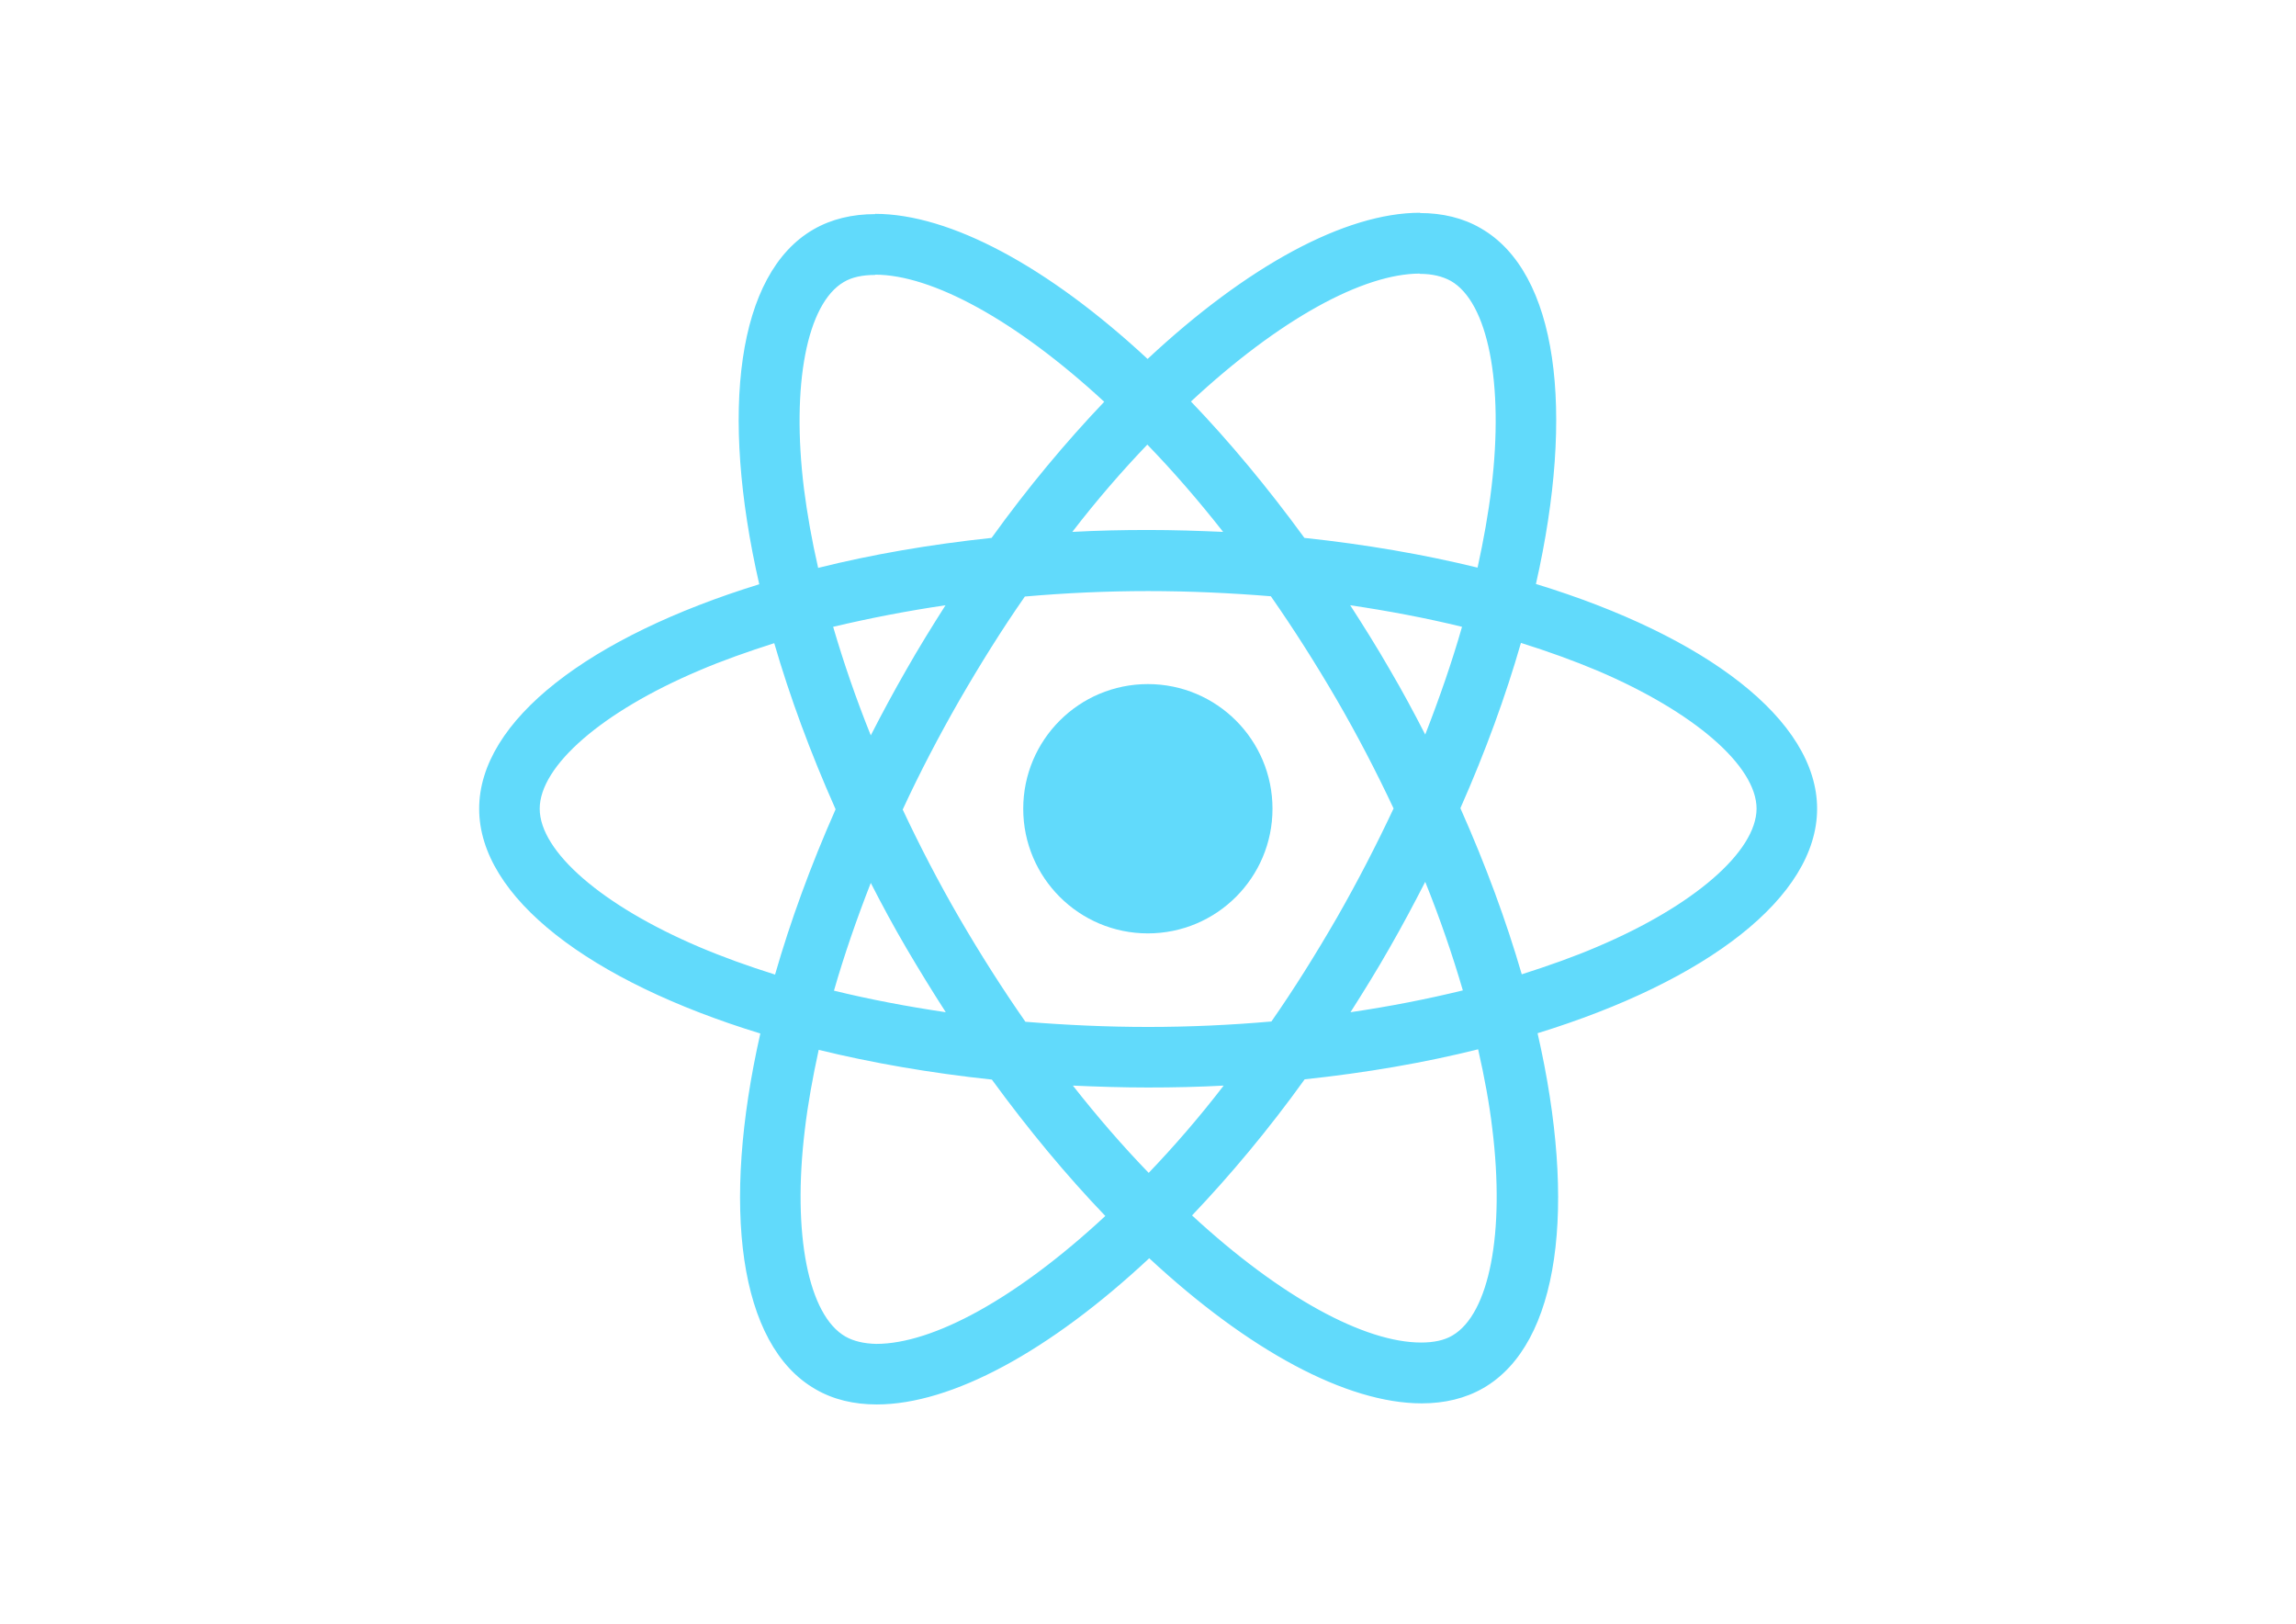
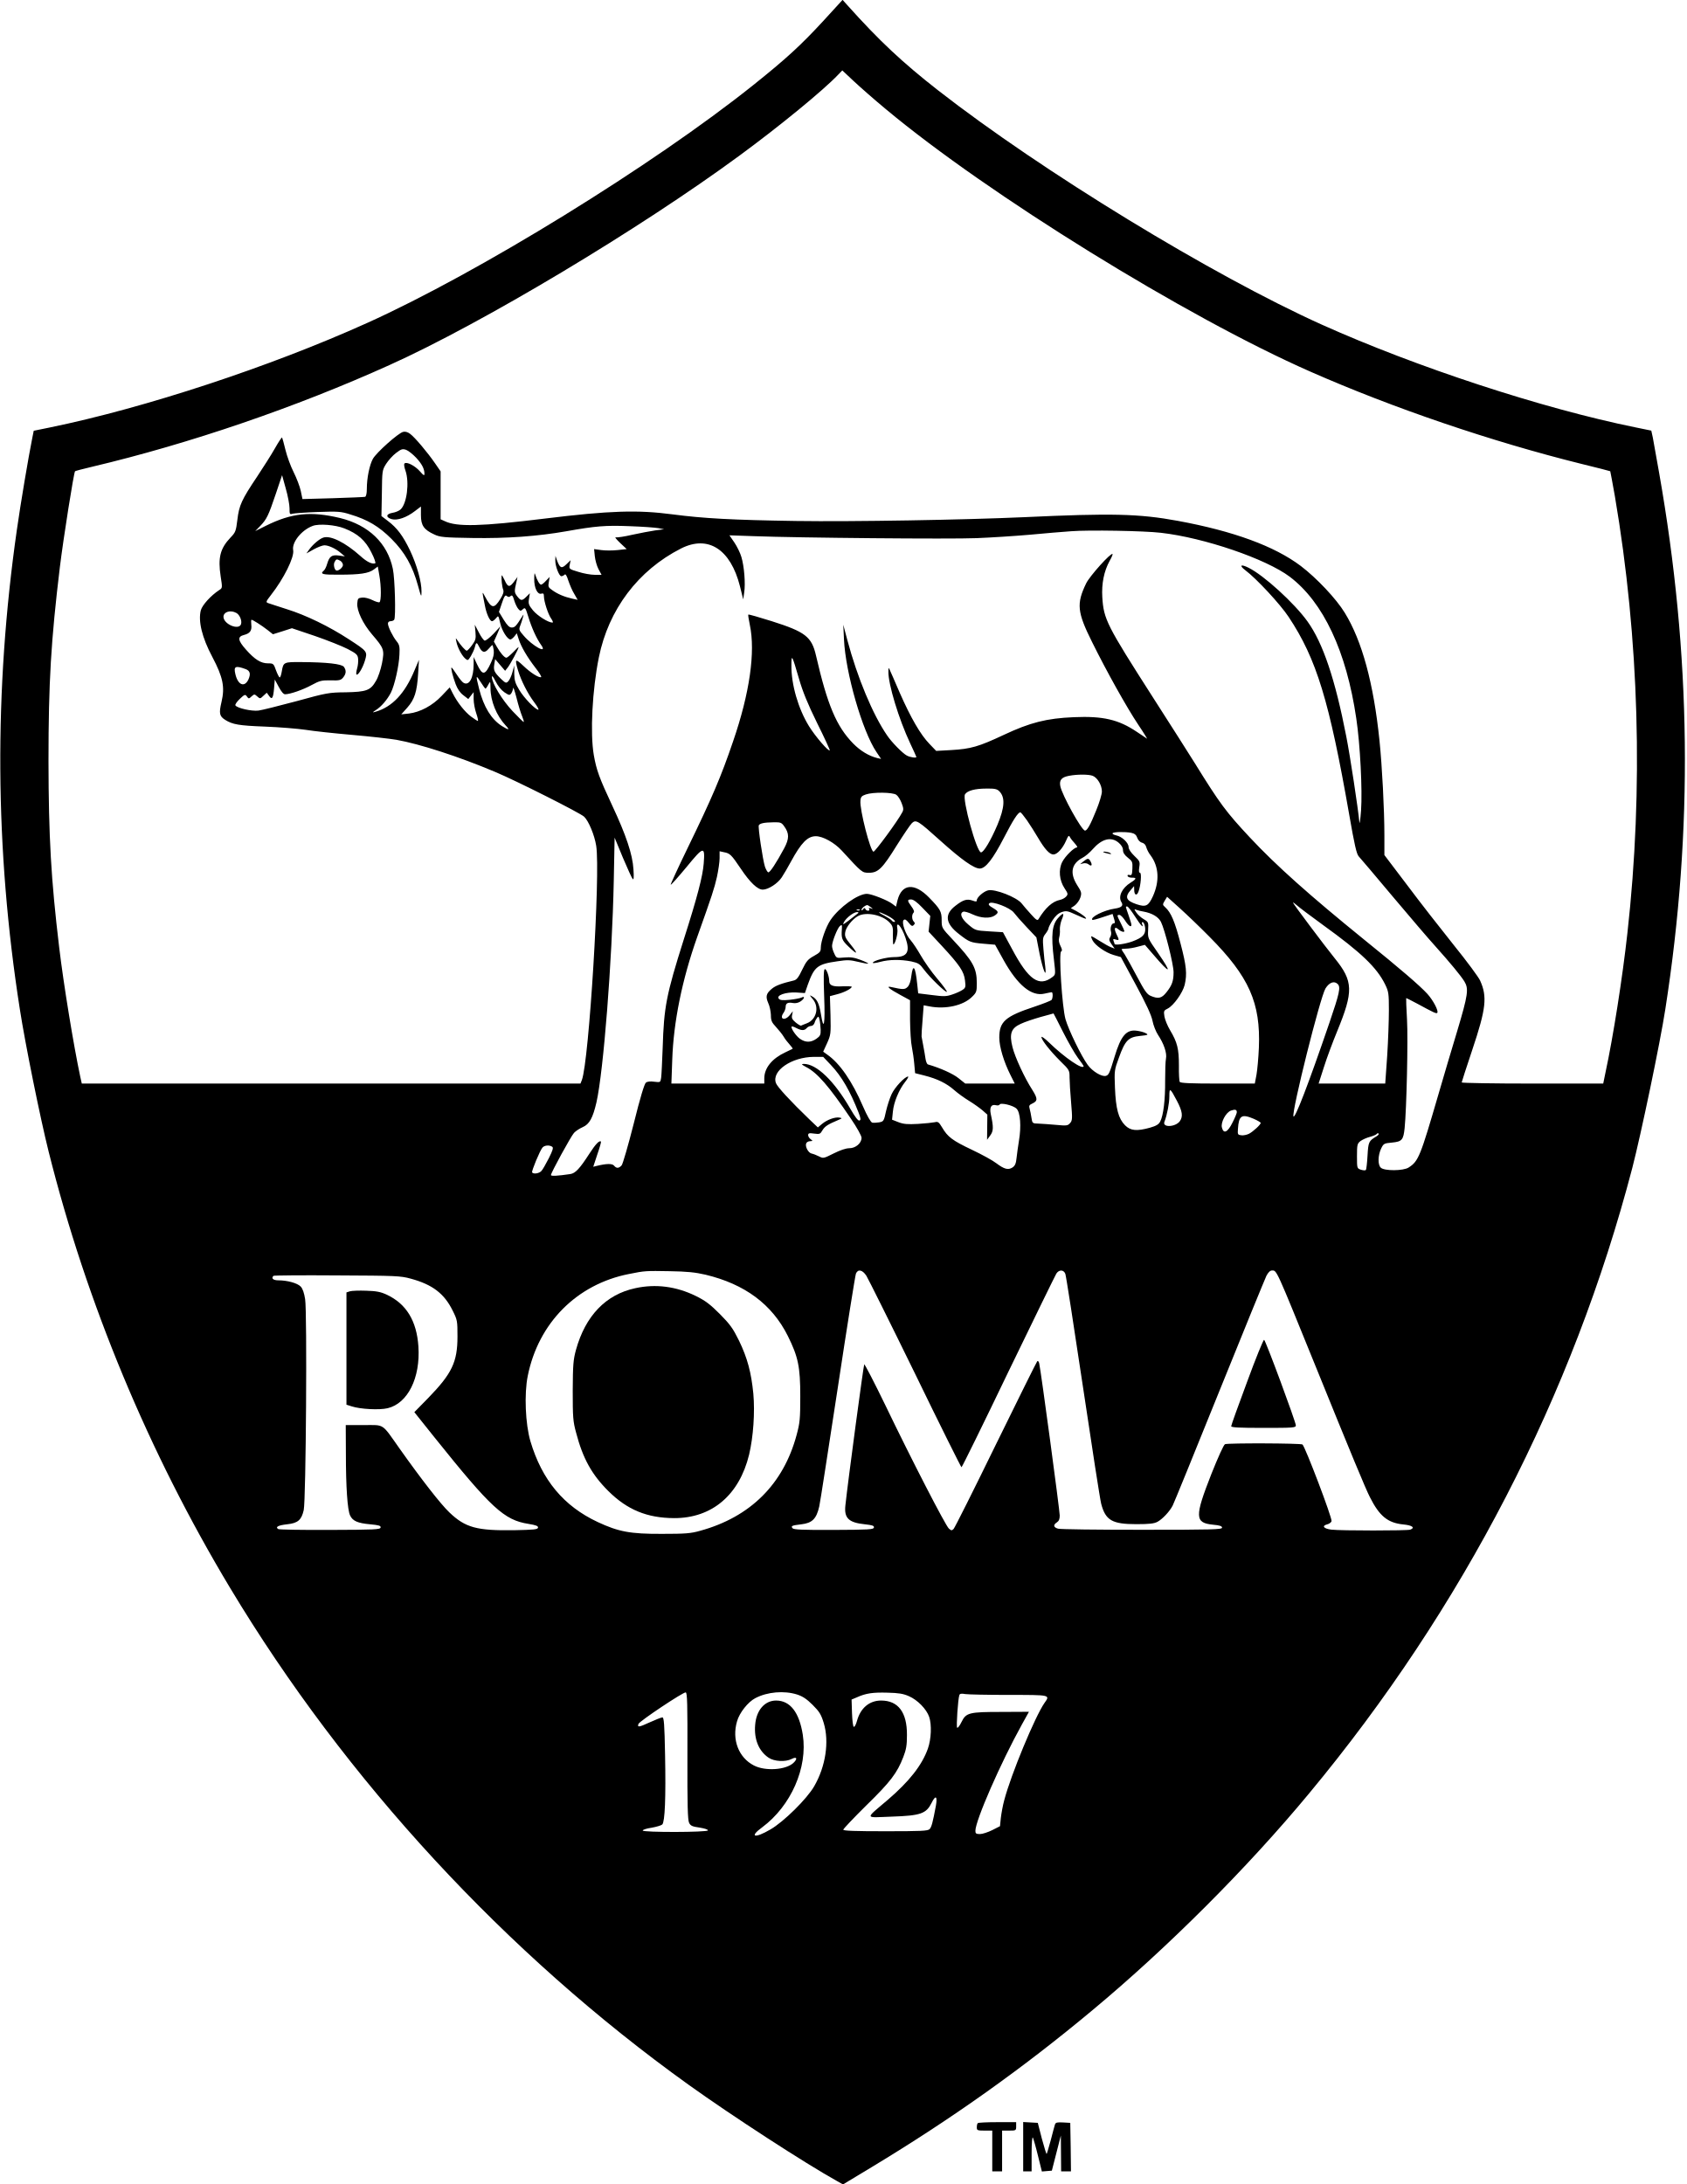
- <svg xmlns="http://www.w3.org/2000/svg" viewBox="0 0 841.9 595.3">
-   <g fill="#61DAFB">
-     <path d="M666.3 296.5c0-32.5-40.7-63.3-103.1-82.4 14.4-63.6 8-114.2-20.2-130.4-6.5-3.8-14.1-5.6-22.4-5.6v22.3c4.6 0 8.3.9 11.4 2.6 13.6 7.8 19.5 37.5 14.9 75.7-1.1 9.4-2.9 19.3-5.1 29.4-19.6-4.8-41-8.5-63.5-10.9-13.5-18.5-27.5-35.3-41.6-50 32.6-30.3 63.2-46.9 84-46.9V78c-27.5 0-63.5 19.6-99.9 53.6-36.4-33.8-72.4-53.2-99.9-53.2v22.3c20.7 0 51.4 16.5 84 46.6-14 14.7-28 31.4-41.3 49.9-22.6 2.4-44 6.1-63.6 11-2.3-10-4-19.7-5.2-29-4.7-38.2 1.1-67.9 14.6-75.8 3-1.8 6.9-2.6 11.5-2.6V78.5c-8.4 0-16 1.8-22.6 5.6-28.1 16.2-34.4 66.7-19.9 130.1-62.2 19.2-102.7 49.9-102.7 82.3 0 32.5 40.7 63.3 103.1 82.4-14.4 63.6-8 114.2 20.2 130.4 6.5 3.8 14.1 5.6 22.5 5.6 27.5 0 63.5-19.6 99.9-53.6 36.4 33.8 72.4 53.2 99.9 53.2 8.4 0 16-1.8 22.6-5.6 28.1-16.2 34.4-66.7 19.9-130.1 62-19.1 102.5-49.9 102.5-82.3zm-130.2-66.7c-3.7 12.9-8.3 26.2-13.5 39.5-4.1-8-8.4-16-13.1-24-4.6-8-9.5-15.8-14.4-23.4 14.2 2.1 27.9 4.7 41 7.9zm-45.8 106.5c-7.8 13.5-15.8 26.3-24.1 38.2-14.9 1.3-30 2-45.2 2-15.1 0-30.2-.7-45-1.9-8.3-11.9-16.4-24.6-24.2-38-7.6-13.1-14.5-26.4-20.8-39.8 6.2-13.4 13.2-26.8 20.7-39.9 7.8-13.5 15.8-26.3 24.1-38.2 14.9-1.3 30-2 45.2-2 15.1 0 30.2.7 45 1.9 8.3 11.9 16.4 24.6 24.2 38 7.6 13.1 14.5 26.4 20.8 39.8-6.3 13.4-13.2 26.8-20.7 39.9zm32.3-13c5.4 13.4 10 26.8 13.8 39.8-13.1 3.2-26.9 5.9-41.2 8 4.9-7.7 9.8-15.6 14.4-23.7 4.6-8 8.9-16.1 13-24.1zM421.2 430c-9.3-9.6-18.6-20.3-27.8-32 9 .4 18.2.7 27.5.7 9.4 0 18.7-.2 27.8-.7-9 11.7-18.3 22.4-27.5 32zm-74.4-58.9c-14.2-2.1-27.9-4.7-41-7.9 3.7-12.9 8.3-26.2 13.5-39.5 4.1 8 8.4 16 13.1 24 4.7 8 9.5 15.8 14.4 23.4zM420.7 163c9.3 9.6 18.6 20.3 27.8 32-9-.4-18.2-.7-27.5-.7-9.4 0-18.7.2-27.8.7 9-11.7 18.3-22.4 27.5-32zm-74 58.9c-4.9 7.7-9.8 15.6-14.4 23.7-4.6 8-8.9 16-13 24-5.4-13.4-10-26.8-13.8-39.8 13.1-3.1 26.9-5.8 41.2-7.9zm-90.5 125.2c-35.4-15.1-58.3-34.9-58.3-50.6 0-15.7 22.9-35.6 58.3-50.6 8.6-3.7 18-7 27.7-10.1 5.7 19.6 13.2 40 22.5 60.9-9.2 20.8-16.6 41.1-22.2 60.6-9.9-3.1-19.3-6.5-28-10.2zM310 490c-13.6-7.8-19.5-37.5-14.9-75.7 1.1-9.4 2.9-19.3 5.1-29.4 19.6 4.8 41 8.5 63.5 10.9 13.5 18.5 27.5 35.3 41.6 50-32.6 30.3-63.2 46.9-84 46.9-4.5-.1-8.3-1-11.3-2.7zm237.2-76.2c4.7 38.2-1.1 67.9-14.6 75.8-3 1.8-6.9 2.6-11.5 2.6-20.7 0-51.4-16.5-84-46.6 14-14.7 28-31.4 41.3-49.9 22.6-2.4 44-6.1 63.6-11 2.3 10.1 4.1 19.8 5.2 29.1zm38.5-66.7c-8.6 3.7-18 7-27.7 10.1-5.7-19.6-13.2-40-22.5-60.9 9.2-20.8 16.6-41.1 22.2-60.6 9.9 3.1 19.3 6.5 28.1 10.2 35.4 15.1 58.3 34.9 58.3 50.6-.1 15.7-23 35.6-58.4 50.6zM320.8 78.4z" />
-     <circle cx="420.9" cy="296.5" r="45.7" />
-     <path d="M520.5 78.1z" />
+ <svg xmlns="http://www.w3.org/2000/svg" version="1.0" width="1200pt" height="1554pt" viewBox="0 0 1200 1554" preserveAspectRatio="xMidYMid meet">
+   <g transform="translate(0,1554) scale(0.1,-0.1)" fill="#000000" stroke="none">
+     <path d="M5856 15389 c-159 -172 -261 -266 -496 -454 -713 -570 -1955 -1336 -2750 -1694 -687 -310 -1579 -604 -2257 -743 l-113 -23 -10 -50 c-27 -133 -84 -471 -110 -655 -164 -1145 -157 -2271 21 -3410 38 -246 146 -779 205 -1014 270 -1078 712 -2141 1292 -3106 820 -1365 1963 -2603 3263 -3535 304 -218 829 -559 1056 -685 l41 -23 204 123 c573 346 1075 703 1570 1116 536 446 1106 1016 1543 1544 1093 1316 1876 2832 2299 4450 61 236 198 889 235 1130 199 1276 185 2519 -45 3820 -19 107 -39 218 -44 246 l-11 50 -112 23 c-661 134 -1560 429 -2232 731 -778 350 -1993 1092 -2729 1666 -257 201 -418 352 -647 607 l-34 38 -139 -152z m446 -625 c728 -608 2142 -1482 3023 -1869 588 -259 1288 -497 1924 -655 113 -27 206 -52 208 -53 1 -2 16 -82 33 -178 173 -1016 204 -2079 89 -3109 -35 -317 -101 -737 -156 -992 l-16 -78 -504 0 c-277 0 -503 4 -503 8 0 4 34 108 75 231 99 295 108 379 56 494 -10 23 -94 137 -187 252 -93 116 -242 307 -331 426 l-163 215 0 139 c0 183 -16 493 -35 677 -42 407 -124 708 -247 908 -61 100 -200 247 -313 333 -187 141 -479 248 -875 321 -277 51 -473 55 -1095 26 -421 -19 -1224 -33 -1620 -27 -455 7 -657 18 -879 47 -250 33 -446 27 -911 -30 -453 -56 -625 -60 -711 -18 l-29 13 0 171 0 170 -40 58 c-53 77 -143 184 -177 209 -17 13 -35 18 -50 14 -35 -9 -190 -147 -215 -192 -24 -44 -43 -136 -43 -214 0 -32 -5 -53 -12 -56 -7 -2 -111 -6 -230 -10 l-216 -6 -12 58 c-7 32 -30 92 -51 134 -21 41 -47 113 -58 158 -11 46 -22 85 -24 88 -3 2 -26 -33 -52 -79 -26 -46 -83 -135 -126 -200 -110 -164 -128 -204 -140 -306 -10 -81 -13 -90 -49 -127 -74 -78 -90 -144 -70 -276 13 -83 13 -83 -11 -98 -59 -39 -119 -105 -130 -143 -20 -77 8 -194 82 -333 76 -144 90 -214 65 -320 -19 -80 -15 -101 26 -127 52 -33 98 -41 283 -48 105 -4 235 -15 290 -23 55 -9 204 -25 330 -36 127 -11 269 -27 316 -35 167 -30 440 -118 701 -228 151 -63 605 -292 634 -319 32 -30 74 -131 86 -207 31 -195 -51 -1533 -102 -1667 l-10 -25 -1774 0 -1774 0 -11 49 c-47 221 -119 659 -150 921 -58 484 -75 784 -76 1325 0 563 18 858 81 1380 25 204 99 673 108 682 2 2 57 17 122 32 693 164 1450 423 2114 723 658 296 1776 965 2493 1492 282 207 596 464 701 575 l29 30 81 -76 c45 -42 147 -132 228 -199z m-3342 -2480 c42 -45 60 -80 60 -115 0 -16 -6 -13 -32 17 -35 40 -95 71 -110 56 -5 -5 -2 -26 7 -51 29 -84 10 -235 -35 -276 -11 -10 -37 -21 -58 -24 -46 -8 -49 -32 -5 -45 40 -11 105 11 166 58 l42 32 0 -62 c0 -73 21 -103 95 -137 40 -19 68 -22 270 -25 245 -4 466 12 670 48 208 37 279 43 450 36 91 -3 183 -10 205 -14 l40 -8 -63 -8 c-34 -5 -108 -19 -163 -31 -56 -13 -108 -21 -118 -18 -9 2 5 -15 31 -40 l47 -44 -65 -7 c-35 -4 -88 -4 -116 0 l-51 7 5 -50 c3 -28 14 -69 26 -92 l22 -41 -49 0 c-27 0 -79 9 -116 21 -67 20 -67 21 -61 52 l6 31 -30 -29 c-34 -33 -46 -28 -67 28 l-11 32 -1 -32 c-1 -40 27 -113 43 -113 7 0 17 5 23 11 7 7 15 -5 27 -43 10 -29 28 -72 42 -94 l24 -42 -41 9 c-54 12 -103 33 -140 60 -28 19 -30 25 -24 58 l6 36 -26 -27 c-14 -16 -30 -28 -35 -28 -11 0 -29 32 -41 69 -6 20 -7 14 -8 -27 -1 -64 23 -115 51 -106 14 4 18 0 18 -19 0 -36 30 -129 52 -159 11 -16 15 -28 9 -28 -30 0 -106 48 -138 86 -32 39 -35 49 -29 84 l6 39 -24 -24 c-32 -32 -40 -31 -66 2 -21 28 -22 34 -4 109 l6 29 -18 -25 c-37 -52 -50 -52 -74 3 -11 23 -20 38 -21 32 -3 -23 3 -80 11 -100 6 -16 1 -33 -20 -67 -45 -72 -63 -69 -109 17 -22 42 -22 42 -1 -63 11 -60 35 -112 51 -112 6 0 19 10 28 21 17 21 17 21 30 -35 12 -53 51 -116 73 -116 5 0 18 10 28 22 l17 22 13 -40 c17 -55 62 -131 120 -206 27 -34 45 -64 40 -66 -16 -6 -74 30 -127 81 -57 54 -62 50 -37 -34 22 -72 67 -162 115 -226 22 -29 35 -53 29 -53 -20 0 -101 83 -135 140 -29 48 -35 68 -36 116 l0 59 -13 -48 c-7 -27 -21 -56 -30 -65 -15 -15 -19 -13 -52 18 -48 47 -54 61 -47 104 l6 36 35 -41 36 -42 19 24 c18 23 77 132 77 144 0 3 -17 -12 -38 -35 -22 -22 -43 -40 -49 -40 -14 0 -43 34 -68 78 l-21 37 24 54 23 55 -49 -53 c-28 -29 -56 -51 -64 -49 -7 2 -26 28 -41 58 l-29 55 5 -53 c4 -46 1 -58 -24 -92 -16 -22 -33 -40 -38 -40 -9 0 -44 39 -68 76 -11 17 -12 15 -6 -11 8 -42 37 -96 61 -119 21 -18 21 -18 42 15 11 19 23 45 27 59 10 42 15 43 31 10 21 -44 41 -49 68 -17 13 15 25 27 27 27 3 0 7 -17 10 -37 3 -27 -3 -53 -20 -89 -42 -91 -60 -93 -99 -10 l-24 51 0 -50 c0 -98 -31 -156 -71 -134 -9 4 -31 31 -49 59 -18 27 -34 50 -37 50 -7 0 7 -59 29 -118 13 -34 31 -61 55 -79 l35 -27 19 25 19 24 0 -50 c0 -27 9 -74 19 -102 10 -29 15 -53 11 -53 -3 0 -25 14 -48 31 -44 33 -97 99 -131 166 l-21 42 -57 -60 c-66 -70 -153 -116 -233 -126 l-55 -6 43 48 c52 59 69 113 77 242 l6 98 -31 -73 c-69 -167 -160 -263 -280 -297 -22 -6 -22 -5 5 13 38 24 80 73 106 123 27 54 58 192 61 271 3 56 0 71 -20 95 -28 35 -61 102 -62 126 0 10 8 17 19 17 11 0 23 5 26 11 12 19 5 293 -10 362 -38 182 -172 311 -375 361 -209 50 -345 36 -528 -55 l-76 -38 36 37 c46 48 58 73 111 230 l44 131 26 -94 c15 -52 27 -116 27 -141 0 -43 1 -46 23 -39 12 3 92 9 178 12 143 5 164 4 230 -17 124 -37 205 -85 295 -175 94 -94 150 -193 188 -332 23 -84 25 -86 25 -42 1 68 -33 189 -82 293 -50 104 -92 160 -157 209 l-46 35 3 162 c2 159 2 164 30 209 16 25 47 60 71 78 37 28 46 31 72 22 16 -6 47 -31 70 -55z m-509 -504 c94 -37 149 -85 191 -170 22 -42 33 -77 28 -78 -23 -8 -60 10 -106 52 -106 95 -212 148 -263 131 -27 -8 -75 -49 -101 -85 l-20 -28 52 29 c29 16 63 29 76 29 30 0 80 -23 116 -54 l30 -25 -42 6 c-51 7 -68 -5 -84 -58 -6 -22 -17 -44 -25 -50 -28 -24 -9 -29 110 -28 149 0 209 9 247 37 l28 21 11 -63 c14 -77 14 -183 1 -191 -5 -3 -28 4 -50 15 -24 12 -55 20 -73 18 -29 -3 -32 -6 -35 -41 -4 -52 40 -145 106 -222 85 -99 88 -109 70 -204 -9 -45 -28 -102 -43 -126 -39 -68 -68 -78 -215 -81 -119 -1 -136 -4 -350 -63 -124 -33 -246 -64 -271 -67 -48 -6 -152 17 -164 37 -4 5 10 26 31 46 35 33 39 34 51 17 12 -17 14 -17 33 1 19 17 21 17 40 0 20 -18 21 -18 44 4 l24 22 16 -22 c21 -31 30 -18 36 54 l5 62 28 -52 c18 -34 34 -53 45 -53 36 0 128 32 190 66 57 31 71 34 135 33 62 -2 73 1 89 21 21 26 23 49 5 75 -16 21 -121 33 -303 34 -125 1 -128 0 -139 -66 -4 -24 -10 -43 -15 -43 -4 0 -16 23 -26 50 -17 48 -19 50 -57 50 -51 0 -94 27 -157 98 -58 65 -62 92 -14 104 43 11 57 31 52 73 -2 19 -2 35 2 35 9 0 73 -41 114 -73 l38 -30 67 21 68 22 163 -55 c90 -31 195 -73 234 -93 63 -33 71 -41 74 -69 2 -18 -1 -49 -7 -69 -6 -21 -8 -40 -5 -43 10 -11 44 44 60 97 20 66 19 67 -115 154 -138 90 -304 171 -439 213 -64 21 -125 40 -135 44 -17 6 -14 12 20 56 92 117 168 270 159 320 -11 56 60 144 139 173 44 17 161 8 226 -18z m5809 -31 c308 -35 749 -186 917 -313 239 -181 403 -531 473 -1008 28 -186 44 -511 34 -655 -5 -65 -10 -102 -12 -83 -9 97 -66 472 -93 609 -79 407 -166 666 -276 819 -93 130 -312 330 -421 383 -54 27 -67 16 -22 -18 79 -59 249 -242 309 -333 198 -298 289 -596 431 -1408 37 -213 52 -278 67 -295 11 -12 121 -141 243 -287 123 -146 257 -303 300 -350 111 -124 182 -210 209 -253 32 -53 27 -93 -52 -357 -36 -118 -95 -318 -132 -445 -129 -443 -142 -477 -212 -522 -37 -25 -175 -26 -199 -1 -22 21 -20 88 3 136 17 35 21 37 76 42 72 7 82 18 91 103 14 138 25 630 17 772 -5 83 -7 151 -6 153 1 1 35 -16 76 -38 120 -65 138 -74 145 -67 12 12 -29 90 -70 135 -54 59 -191 177 -451 387 -387 314 -623 524 -812 726 -170 182 -213 240 -392 529 -43 69 -176 278 -296 465 -331 517 -352 558 -362 715 -6 97 12 186 52 259 14 24 23 46 21 49 -12 11 -163 -157 -188 -209 -70 -145 -64 -204 42 -417 103 -208 245 -463 329 -589 38 -56 65 -101 62 -99 -3 3 -36 24 -73 49 -129 87 -240 113 -447 104 -194 -8 -312 -38 -499 -126 -179 -84 -235 -100 -374 -108 l-107 -6 -48 50 c-64 66 -133 186 -211 363 -34 80 -67 154 -72 165 -7 17 -9 15 -9 -13 -2 -89 74 -339 155 -511 24 -51 44 -95 44 -97 0 -9 -44 -3 -68 10 -30 16 -108 95 -140 143 -102 148 -212 412 -283 678 l-29 110 5 -105 c11 -238 131 -653 231 -801 l33 -49 -27 6 c-60 15 -120 51 -172 104 -119 122 -183 274 -264 625 -31 135 -76 169 -315 245 -89 28 -165 50 -167 47 -2 -2 3 -35 11 -73 41 -193 -1 -486 -119 -829 -85 -250 -149 -400 -323 -758 -69 -142 -123 -260 -121 -262 3 -3 53 54 113 126 122 149 132 151 122 25 -7 -91 -46 -240 -142 -541 -125 -395 -141 -480 -150 -770 -4 -99 -8 -195 -11 -214 -5 -33 -6 -33 -48 -28 -27 4 -49 2 -60 -6 -11 -8 -40 -103 -87 -292 -39 -154 -78 -288 -86 -297 -20 -22 -37 -23 -54 -2 -13 16 -55 15 -124 -2 l-24 -6 29 88 c17 48 28 89 26 91 -11 11 -38 -17 -82 -85 -69 -107 -100 -141 -137 -146 -88 -13 -137 -16 -137 -7 0 16 141 274 164 300 12 13 39 31 62 41 48 21 72 65 98 177 50 223 111 1000 123 1575 l6 308 59 -143 c33 -78 64 -146 70 -152 7 -7 9 15 5 70 -6 105 -53 244 -150 451 -94 201 -113 254 -132 361 -27 156 -11 464 36 696 69 340 279 619 584 774 193 98 353 -4 420 -269 l23 -93 7 49 c10 63 0 187 -20 253 -8 28 -31 75 -50 103 l-35 51 173 -6 c319 -12 1401 -22 1587 -14 102 4 271 15 375 24 105 10 237 21 295 25 126 10 521 3 640 -11z m-5839 -199 c10 -6 19 -19 19 -30 0 -16 -26 -40 -44 -40 -15 0 -26 41 -16 60 12 23 15 24 41 10z m1212 -251 c11 9 16 2 26 -32 7 -23 20 -50 29 -60 14 -16 17 -16 32 -2 17 15 19 11 40 -57 23 -75 58 -153 92 -200 45 -64 -63 -5 -126 69 -33 37 -35 44 -25 70 6 15 15 42 19 58 7 25 7 27 -3 11 -46 -73 -54 -81 -76 -81 -17 0 -31 14 -57 55 l-34 56 21 62 c17 51 24 61 35 51 10 -8 18 -9 27 0z m-1952 -120 c24 -12 42 -55 34 -80 -15 -46 -124 -1 -125 52 0 35 49 51 91 28z m4004 -469 c26 -90 62 -179 129 -315 52 -104 92 -192 90 -194 -9 -10 -103 99 -148 172 -76 123 -127 297 -125 434 0 81 4 75 54 -97z m-3937 69 c32 -12 37 -35 19 -75 -28 -57 -74 -38 -92 38 -14 57 -1 64 73 37z m1841 -165 c33 -22 37 -23 49 -7 6 9 12 26 13 37 0 12 11 -19 24 -69 12 -49 30 -108 39 -129 9 -22 15 -41 12 -43 -2 -2 -37 33 -79 77 -75 80 -147 199 -147 243 0 13 10 1 26 -31 16 -32 41 -63 63 -78z m-135 26 c3 0 12 12 20 28 15 27 15 27 16 -24 0 -92 43 -197 108 -266 32 -34 23 -35 -27 -4 -75 48 -129 135 -162 264 -25 100 -24 104 11 49 16 -26 32 -47 34 -47z m4320 -620 c34 -13 66 -66 66 -112 0 -20 -18 -80 -40 -133 -42 -105 -65 -145 -80 -145 -24 0 -164 254 -176 317 -8 43 9 63 63 73 57 11 138 11 167 0z m-664 -110 c43 -43 39 -115 -14 -241 -47 -110 -97 -194 -116 -194 -31 0 -135 379 -114 413 16 26 71 41 152 41 59 1 76 -3 92 -19z m-733 -25 c12 -8 29 -35 38 -59 14 -36 15 -48 4 -67 -29 -57 -192 -279 -204 -279 -22 0 -99 300 -93 362 2 28 9 35 38 45 52 18 191 16 217 -2z m930 -182 c22 -32 57 -87 78 -123 48 -82 83 -120 110 -120 27 0 66 43 90 98 16 37 20 41 28 25 5 -10 21 -30 35 -45 14 -16 21 -28 14 -28 -20 0 -83 -62 -104 -103 -28 -55 -21 -131 16 -187 26 -39 26 -43 11 -60 -9 -10 -28 -20 -43 -23 -54 -11 -103 -55 -153 -137 -7 -12 -17 -6 -51 32 -24 26 -55 62 -70 81 -35 43 -188 103 -237 92 -32 -7 -81 -50 -81 -71 0 -10 -7 -11 -30 -2 -40 14 -67 6 -122 -37 -80 -61 -72 -126 25 -201 73 -57 82 -61 175 -69 l82 -7 62 -112 c99 -177 198 -258 290 -236 24 5 46 10 51 10 9 0 9 -42 -1 -55 -4 -5 -59 -27 -122 -48 -208 -69 -250 -106 -250 -220 0 -65 32 -172 80 -267 l30 -60 -176 0 -176 0 -49 39 c-40 32 -130 72 -216 97 -7 1 -15 20 -18 41 -3 21 -10 63 -16 93 -6 30 -11 60 -12 65 -1 6 2 58 7 116 l8 106 42 -8 c114 -22 240 6 302 68 32 31 34 38 34 97 0 108 -27 157 -173 312 -76 81 -77 82 -77 136 0 62 -9 79 -89 161 -104 107 -194 100 -225 -18 l-11 -46 -25 19 c-33 26 -150 72 -182 72 -64 0 -196 -95 -258 -185 -33 -48 -70 -153 -70 -198 0 -28 -6 -35 -49 -59 -42 -23 -54 -37 -83 -97 -25 -53 -39 -72 -58 -77 -92 -22 -132 -37 -159 -60 -40 -33 -45 -55 -25 -101 10 -21 18 -59 19 -85 0 -40 6 -53 36 -85 19 -21 44 -51 54 -68 9 -16 29 -42 43 -57 14 -15 24 -29 21 -31 -2 -1 -25 -12 -50 -24 -95 -44 -150 -111 -151 -184 l0 -39 -331 0 -330 0 6 168 c9 271 70 570 177 873 107 300 122 346 141 429 10 47 19 107 19 134 l0 49 32 -7 c42 -8 52 -18 118 -116 67 -100 120 -150 157 -150 39 0 106 43 135 87 14 21 44 72 66 113 73 134 118 180 177 180 50 0 132 -46 183 -101 146 -159 145 -159 195 -159 65 0 95 29 199 197 48 76 96 147 107 157 29 26 42 18 203 -127 149 -134 238 -197 279 -197 41 0 93 66 173 221 64 124 99 179 116 179 4 0 25 -26 47 -57z m-1727 -43 c36 -50 36 -87 0 -155 -57 -106 -103 -176 -114 -172 -6 2 -16 20 -23 39 -16 49 -51 285 -44 296 9 14 38 20 103 21 52 1 58 -1 78 -29z m2470 -46 c23 -5 35 -15 42 -36 6 -17 20 -31 34 -34 15 -4 26 -16 30 -33 4 -14 17 -41 31 -58 59 -80 64 -184 16 -290 -32 -70 -50 -79 -116 -57 -75 25 -86 51 -42 101 l24 28 1 -27 c0 -37 18 -45 30 -13 17 44 24 135 11 135 -8 0 -9 13 -5 40 6 38 4 43 -35 80 -25 24 -41 48 -41 63 0 30 -47 75 -88 83 -17 4 -29 10 -26 15 6 10 87 12 134 3z m-91 -70 c20 -17 31 -35 31 -52 0 -19 11 -36 35 -55 32 -25 34 -31 32 -78 -2 -43 -5 -49 -20 -45 -11 3 -17 0 -14 -7 2 -7 16 -12 30 -12 36 1 34 -9 -8 -35 -62 -38 -91 -100 -66 -139 16 -25 1 -39 -47 -46 -77 -11 -178 -62 -160 -80 2 -3 36 6 74 19 l70 23 10 -33 c9 -27 8 -34 -2 -34 -16 0 -27 -34 -19 -59 3 -11 1 -28 -6 -39 -10 -16 -8 -25 10 -51 l22 -31 -26 10 c-14 5 -51 26 -81 45 -31 20 -58 35 -60 33 -1 -2 2 -15 9 -28 18 -36 92 -88 150 -105 l52 -15 107 -198 c74 -137 110 -215 118 -255 6 -32 24 -77 39 -100 42 -63 65 -130 57 -169 -4 -18 -6 -89 -6 -158 1 -134 -12 -246 -35 -290 -11 -21 -28 -31 -73 -44 -94 -26 -138 -22 -177 17 -47 47 -66 118 -72 267 -5 122 -4 127 28 214 44 123 68 147 150 155 58 6 62 8 42 19 -12 7 -41 15 -65 18 -74 10 -113 -36 -158 -186 -35 -116 -41 -129 -61 -135 -28 -9 -96 31 -130 78 -46 63 -136 249 -158 325 -24 86 -49 471 -31 482 9 5 7 16 -5 40 -11 22 -14 41 -9 59 4 14 7 40 5 57 -1 17 5 49 13 69 21 50 13 55 -23 16 -46 -49 -54 -122 -32 -301 12 -104 12 -104 -11 -122 -95 -73 -170 -21 -287 199 l-65 120 -98 6 c-98 6 -99 7 -148 48 -50 42 -65 81 -36 92 7 3 37 -5 66 -19 60 -28 125 -31 158 -8 30 21 28 29 -14 54 -28 16 -34 24 -25 33 18 18 148 -31 175 -67 11 -15 52 -62 90 -102 l70 -74 23 -118 c25 -119 51 -181 40 -90 -4 25 -9 82 -13 126 -6 73 -5 83 15 108 11 14 21 32 21 38 0 7 13 33 29 58 21 32 40 49 65 58 33 11 42 9 103 -19 36 -17 68 -30 70 -28 5 6 -29 33 -70 55 l-38 20 29 20 c15 12 33 37 39 56 10 32 8 40 -23 88 -54 86 -41 153 39 195 18 9 50 36 72 61 65 74 131 91 184 46z m646 -669 c283 -285 365 -471 352 -790 -3 -71 -11 -158 -17 -192 l-12 -63 -263 0 c-189 0 -266 3 -271 12 -4 6 -7 59 -6 117 0 118 -11 164 -63 251 -18 30 -36 74 -40 97 -6 39 -5 43 24 57 42 22 106 112 120 168 18 78 13 134 -30 297 -40 154 -67 218 -108 255 -20 18 -20 20 -4 47 l17 28 90 -81 c50 -45 145 -136 211 -203z m-2042 206 l56 -58 -6 -56 -6 -56 94 -101 c127 -137 158 -183 165 -246 6 -46 4 -53 -17 -67 -13 -9 -45 -24 -73 -33 -44 -15 -61 -15 -146 -4 l-97 12 -7 66 c-13 127 -30 149 -42 56 -4 -36 -14 -64 -26 -76 -20 -20 -33 -20 -118 -1 -39 9 -13 -14 67 -57 l68 -37 0 -139 c1 -76 6 -164 13 -194 6 -30 14 -84 17 -120 l6 -66 67 -17 c91 -23 158 -56 212 -104 25 -22 72 -56 105 -76 33 -20 76 -51 95 -67 l35 -31 -1 -89 -1 -90 22 30 c24 32 25 59 4 155 -9 47 4 69 37 61 12 -3 24 -1 26 4 5 17 98 -5 121 -29 27 -26 34 -127 17 -227 -6 -38 -14 -93 -17 -122 -4 -41 -11 -57 -29 -69 -31 -20 -59 -12 -115 30 -24 19 -102 62 -174 96 -139 66 -172 91 -212 159 -23 38 -29 43 -52 37 -14 -3 -68 -9 -119 -12 -74 -4 -102 -2 -139 12 l-46 18 6 58 c6 65 43 156 88 212 16 20 25 37 20 37 -23 0 -95 -77 -117 -125 -13 -27 -31 -83 -40 -122 -15 -70 -17 -73 -49 -79 -18 -3 -40 -4 -49 -2 -10 2 -36 47 -66 116 -77 179 -165 306 -254 368 l-29 21 28 61 c26 58 27 66 24 198 l-4 136 53 14 c50 13 102 40 102 53 0 3 -29 4 -65 3 -69 -4 -95 6 -95 37 0 35 -21 91 -32 85 -8 -5 -9 -63 -4 -194 8 -199 -3 -254 -23 -126 -13 77 -28 108 -64 127 -19 11 -18 8 6 -20 48 -57 26 -146 -42 -172 -20 -8 -39 -15 -42 -17 -4 -1 -21 9 -38 23 -25 21 -30 32 -25 53 l5 27 -21 -27 c-35 -44 -77 -31 -46 14 9 12 16 32 16 44 0 26 16 34 53 27 16 -3 37 1 52 11 29 19 35 42 8 28 -10 -5 -48 -12 -84 -16 -52 -5 -69 -3 -78 8 -20 24 50 48 125 44 l61 -4 21 61 c46 127 68 145 210 165 71 11 91 10 148 -4 37 -9 68 -15 71 -12 2 2 -22 14 -54 26 -44 17 -72 21 -115 17 -56 -5 -57 -5 -72 28 -9 18 -16 42 -16 54 0 30 38 127 56 142 14 12 16 9 14 -21 -5 -67 0 -80 47 -125 64 -62 72 -56 17 12 -40 49 -45 61 -40 91 5 35 52 93 91 114 58 32 175 8 225 -47 22 -23 25 -35 23 -91 0 -35 1 -64 3 -64 13 0 34 79 29 108 -13 68 29 24 58 -62 34 -100 13 -136 -80 -136 -56 0 -153 -26 -153 -41 0 -4 24 -1 53 7 63 17 145 18 221 3 50 -11 60 -17 90 -58 41 -55 155 -166 163 -158 3 3 -28 46 -69 94 -41 48 -93 123 -117 165 -24 42 -56 90 -71 107 -36 39 -67 128 -51 144 9 9 18 4 36 -18 19 -24 26 -28 36 -17 10 9 10 15 1 24 -15 15 -16 50 -2 64 7 7 2 21 -15 44 -31 42 -31 50 -2 50 16 0 43 -20 80 -59z m2852 -124 c269 -194 381 -301 440 -421 25 -51 27 -65 27 -183 0 -70 -5 -217 -12 -325 l-14 -198 -237 0 -237 0 38 118 c20 64 63 179 94 254 117 285 115 356 -17 519 -69 85 -297 389 -297 396 0 4 12 -5 28 -19 15 -14 99 -77 187 -141z m-3219 128 c18 -15 18 -15 0 -8 -13 4 -17 3 -12 -5 4 -7 1 -12 -8 -12 -8 0 -17 6 -19 13 -4 9 -8 8 -16 -3 -7 -9 -11 -11 -11 -3 0 11 26 32 41 33 3 0 14 -7 25 -15z m1879 -65 c42 -66 65 -90 51 -54 -4 10 -1 14 6 12 7 -3 14 -21 16 -41 4 -46 -17 -68 -92 -96 -50 -18 -126 -29 -126 -17 0 2 -3 12 -7 21 -5 14 -2 16 15 10 26 -8 27 -5 5 40 -19 40 -12 56 15 32 18 -16 42 -23 42 -12 0 3 -11 28 -25 55 -29 58 -30 60 -10 60 8 0 26 -18 40 -40 24 -38 45 -52 45 -30 0 6 -9 36 -20 67 -23 67 -23 63 -10 63 6 0 30 -31 55 -70z m-1958 44 c-3 -3 -12 -4 -19 -1 -8 3 -5 6 6 6 11 1 17 -2 13 -5z m2018 -10 c61 -11 106 -37 125 -73 28 -56 90 -303 90 -359 0 -62 -11 -93 -51 -143 -34 -43 -58 -48 -112 -25 -26 11 -43 35 -97 137 -36 68 -75 138 -87 157 -13 18 -23 35 -23 37 0 3 15 5 33 5 17 0 55 6 83 14 l50 13 58 -67 c125 -147 140 -142 34 11 -72 103 -72 105 -69 161 3 56 2 58 -32 78 -20 12 -43 33 -52 47 -17 25 -17 26 1 19 11 -4 33 -10 49 -12z m-2030 -12 c-44 -36 -105 -82 -105 -78 0 27 67 86 99 86 9 0 11 -3 6 -8z m201 -13 c44 -21 76 -49 56 -49 -6 0 -14 5 -17 10 -4 6 -27 21 -53 35 -57 29 -45 33 14 4z m3212 -491 c22 -22 13 -64 -59 -275 -151 -441 -247 -690 -256 -666 -13 36 190 848 228 910 27 43 62 56 87 31z m-1955 -340 c37 -73 85 -157 107 -186 22 -29 40 -55 40 -57 0 -33 -135 59 -247 168 -29 28 -53 45 -53 38 0 -21 62 -99 134 -171 65 -63 66 -66 66 -117 0 -28 5 -109 11 -178 10 -117 9 -128 -8 -147 -16 -18 -25 -19 -98 -12 -44 4 -100 8 -125 9 -44 1 -45 2 -51 41 -3 21 -9 51 -13 65 -6 21 -3 27 19 37 39 18 39 35 0 97 -55 85 -123 232 -141 304 -24 96 -10 135 59 166 29 14 93 35 142 49 50 13 90 25 91 25 0 1 31 -59 67 -131z m-1724 15 c1 -36 -3 -45 -30 -64 -40 -28 -78 -28 -118 0 -29 21 -67 78 -58 87 2 2 17 -2 33 -11 37 -19 58 -19 74 0 7 8 21 15 31 15 10 0 21 10 25 23 3 12 12 28 18 36 9 11 12 9 17 -15 4 -16 7 -48 8 -71z m72 -250 c78 -82 137 -185 198 -340 16 -42 17 -52 6 -56 -9 -4 -31 25 -65 84 -115 199 -241 320 -332 319 -19 -1 -15 -5 17 -22 80 -41 162 -135 318 -366 45 -66 77 -124 77 -138 0 -38 -42 -74 -87 -74 -24 0 -65 -14 -111 -37 -72 -36 -74 -37 -105 -21 -18 9 -41 18 -52 20 -23 4 -48 49 -39 72 3 9 16 16 28 16 20 1 20 2 4 14 -10 7 -18 20 -18 29 0 14 8 16 43 11 39 -5 43 -4 59 24 17 28 39 42 113 73 28 12 29 13 7 17 -31 5 -87 -15 -123 -45 l-30 -25 -62 59 c-132 127 -226 229 -236 256 -33 87 111 186 270 187 l66 0 54 -57z m2463 -256 c39 -74 44 -111 21 -144 -30 -43 -127 -48 -110 -5 19 49 35 132 35 181 0 64 5 61 54 -32z m426 -81 c0 -7 -14 -41 -31 -74 -34 -69 -63 -83 -75 -35 -10 36 29 109 65 121 29 10 41 7 41 -12z m121 -47 c27 -12 49 -25 49 -29 0 -12 -53 -61 -83 -77 -16 -8 -40 -13 -55 -11 -25 3 -27 6 -24 45 6 96 26 109 113 72z m875 -123 c-58 -35 -60 -39 -66 -139 -3 -52 -8 -98 -12 -102 -4 -4 -19 -3 -35 2 -28 10 -28 10 -28 97 0 81 2 89 25 107 14 10 44 24 68 30 23 6 45 16 48 21 3 5 9 6 13 2 3 -3 -2 -11 -13 -18z m-5868 -75 c11 -6 6 -24 -23 -82 -21 -41 -44 -82 -53 -91 -16 -18 -57 -24 -66 -10 -5 9 55 155 74 177 14 16 48 19 68 6z m1092 -911 c280 -67 473 -211 585 -435 74 -149 89 -219 89 -430 0 -162 -3 -190 -26 -275 -94 -350 -329 -584 -686 -682 -66 -19 -105 -22 -272 -22 -226 -1 -309 15 -457 84 -242 113 -397 299 -479 575 -36 122 -45 337 -19 465 76 377 349 652 720 725 113 23 122 23 290 20 123 -2 182 -8 255 -25z m1144 -7 c13 -21 170 -336 348 -700 177 -365 326 -663 329 -663 4 0 154 305 333 678 180 372 334 687 342 700 19 29 52 29 64 -2 5 -13 61 -374 125 -802 64 -429 122 -804 130 -834 31 -118 78 -145 250 -145 94 0 127 4 151 17 35 19 87 74 108 116 8 15 157 380 331 812 174 432 326 802 336 823 13 24 26 37 39 37 35 0 25 22 312 -685 250 -617 355 -870 385 -928 68 -135 127 -183 237 -194 64 -6 87 -23 50 -37 -21 -8 -494 -8 -561 0 -56 7 -71 27 -29 38 13 3 27 13 30 22 7 19 -189 534 -207 546 -14 9 -528 11 -551 2 -9 -3 -50 -94 -97 -212 -120 -306 -119 -348 13 -361 47 -4 63 -10 63 -21 0 -13 -70 -15 -570 -15 -313 0 -582 3 -597 8 -33 9 -36 27 -8 45 14 9 20 23 20 49 0 35 -134 1031 -146 1082 -3 14 -9 20 -14 15 -5 -5 -137 -272 -295 -594 -157 -322 -292 -591 -300 -599 -13 -13 -17 -12 -34 3 -24 22 -264 487 -452 878 -79 163 -147 294 -150 290 -5 -6 -115 -826 -134 -1003 -10 -91 23 -123 139 -135 54 -6 66 -10 64 -23 -3 -14 -35 -16 -286 -17 -225 -1 -284 2 -293 12 -13 16 -6 20 63 28 77 9 107 39 127 127 6 24 64 402 131 839 66 437 125 805 130 818 15 34 46 27 74 -15z m-3242 -21 c155 -42 239 -106 299 -228 33 -66 34 -73 34 -184 0 -182 -40 -264 -208 -437 l-99 -101 143 -179 c404 -504 496 -589 669 -616 54 -9 70 -15 68 -27 -3 -13 -30 -15 -168 -18 -268 -4 -349 18 -463 127 -61 58 -196 231 -352 451 -132 187 -106 170 -257 170 l-128 0 1 -202 c0 -238 11 -402 30 -441 18 -39 53 -55 143 -63 63 -6 76 -10 74 -23 -3 -14 -41 -16 -360 -17 -196 -1 -362 2 -368 6 -24 15 0 27 62 34 77 8 103 30 119 101 16 69 25 1408 10 1501 -7 44 -17 75 -32 90 -23 24 -94 44 -159 44 -37 0 -52 15 -34 32 3 3 206 5 452 3 417 -2 452 -3 524 -23z m1969 -3397 c-1 -347 2 -456 12 -475 10 -21 23 -27 75 -34 36 -6 61 -14 59 -20 -5 -14 -461 -15 -464 -1 0 6 28 15 63 20 35 6 70 17 76 23 19 19 26 191 20 495 -4 220 -8 267 -19 267 -8 0 -48 -16 -90 -35 -78 -36 -90 -37 -80 -11 8 20 318 227 336 224 11 -3 13 -82 12 -453z m780 438 c40 -13 69 -32 111 -74 48 -48 60 -67 79 -129 40 -133 14 -308 -68 -450 -51 -89 -217 -253 -311 -307 -112 -66 -155 -55 -59 15 205 152 325 425 289 658 -25 160 -90 244 -190 244 -81 0 -141 -69 -149 -173 -9 -103 26 -187 96 -234 40 -27 120 -31 163 -9 38 20 45 2 13 -28 -54 -50 -200 -60 -281 -18 -109 56 -158 184 -120 314 17 61 78 138 130 165 86 45 205 55 297 26z m796 -12 c62 -27 125 -92 144 -147 19 -55 15 -158 -9 -226 -42 -118 -132 -233 -286 -365 -165 -141 -168 -126 29 -119 207 7 245 21 284 99 28 57 42 47 30 -21 -22 -118 -31 -153 -45 -167 -13 -13 -62 -15 -315 -15 -214 0 -299 3 -299 11 0 6 74 84 164 173 172 168 219 230 263 344 21 54 26 84 26 157 1 161 -62 245 -184 245 -83 0 -146 -53 -171 -143 -7 -26 -17 -46 -23 -44 -6 2 -11 44 -13 99 l-3 95 38 16 c64 29 114 36 218 33 79 -2 111 -7 152 -25z m711 9 c299 0 295 1 253 -58 -66 -95 -238 -508 -286 -692 -10 -36 -20 -92 -24 -125 l-6 -59 -55 -28 c-30 -15 -70 -28 -87 -28 -28 0 -33 4 -33 23 0 73 180 484 330 755 l51 92 -193 -1 c-234 0 -254 -5 -287 -72 -13 -27 -27 -45 -31 -40 -7 8 6 205 16 232 3 10 15 12 42 7 20 -3 160 -6 310 -6z" />
+     <path d="M7851 9476 c2 -2 18 -6 34 -10 22 -5 26 -4 15 4 -14 9 -59 15 -49 6z" />
+     <path d="M7709 9411 l-24 -20 23 6 c12 3 29 0 37 -7 21 -17 29 -7 15 19 -13 26 -21 26 -51 2z" />
+     <path d="M4520 6374 c-210 -45 -355 -197 -422 -439 -19 -70 -22 -105 -23 -290 0 -190 2 -219 24 -299 48 -184 112 -299 230 -416 134 -133 275 -191 467 -192 269 -1 464 164 534 452 30 126 42 301 30 434 -15 151 -42 252 -101 375 -44 89 -63 116 -137 191 -70 70 -103 95 -172 129 -139 68 -285 87 -430 55z" />
+     <path d="M8873 5707 c-62 -166 -113 -308 -113 -315 0 -9 54 -12 230 -12 213 0 230 1 230 18 -1 26 -215 605 -226 609 -5 1 -60 -133 -121 -300z" />
+     <path d="M2490 6352 l-25 -8 0 -399 0 -400 38 -12 c61 -20 197 -27 255 -13 143 34 234 216 219 439 -12 183 -87 305 -226 369 -42 20 -74 26 -145 28 -50 2 -102 0 -116 -4z" />
+     <path d="M6957 433 c-4 -3 -7 -17 -7 -30 0 -21 4 -23 55 -23 l55 0 0 -145 0 -145 35 0 35 0 0 145 0 145 50 0 c49 0 50 1 50 30 l0 30 -133 0 c-74 0 -137 -3 -140 -7z" />
+     <path d="M7280 266 l0 -176 30 0 30 0 0 128 c0 73 4 121 9 112 4 -8 21 -66 36 -128 l28 -113 35 3 36 3 32 125 32 125 1 -127 1 -128 35 0 35 0 -2 173 -3 172 -52 3 c-42 2 -52 0 -57 -15 -3 -10 -17 -60 -30 -112 -14 -51 -27 -95 -29 -97 -2 -3 -17 46 -34 108 l-29 113 -52 3 -52 3 0 -175z" />
  </g>
</svg>
